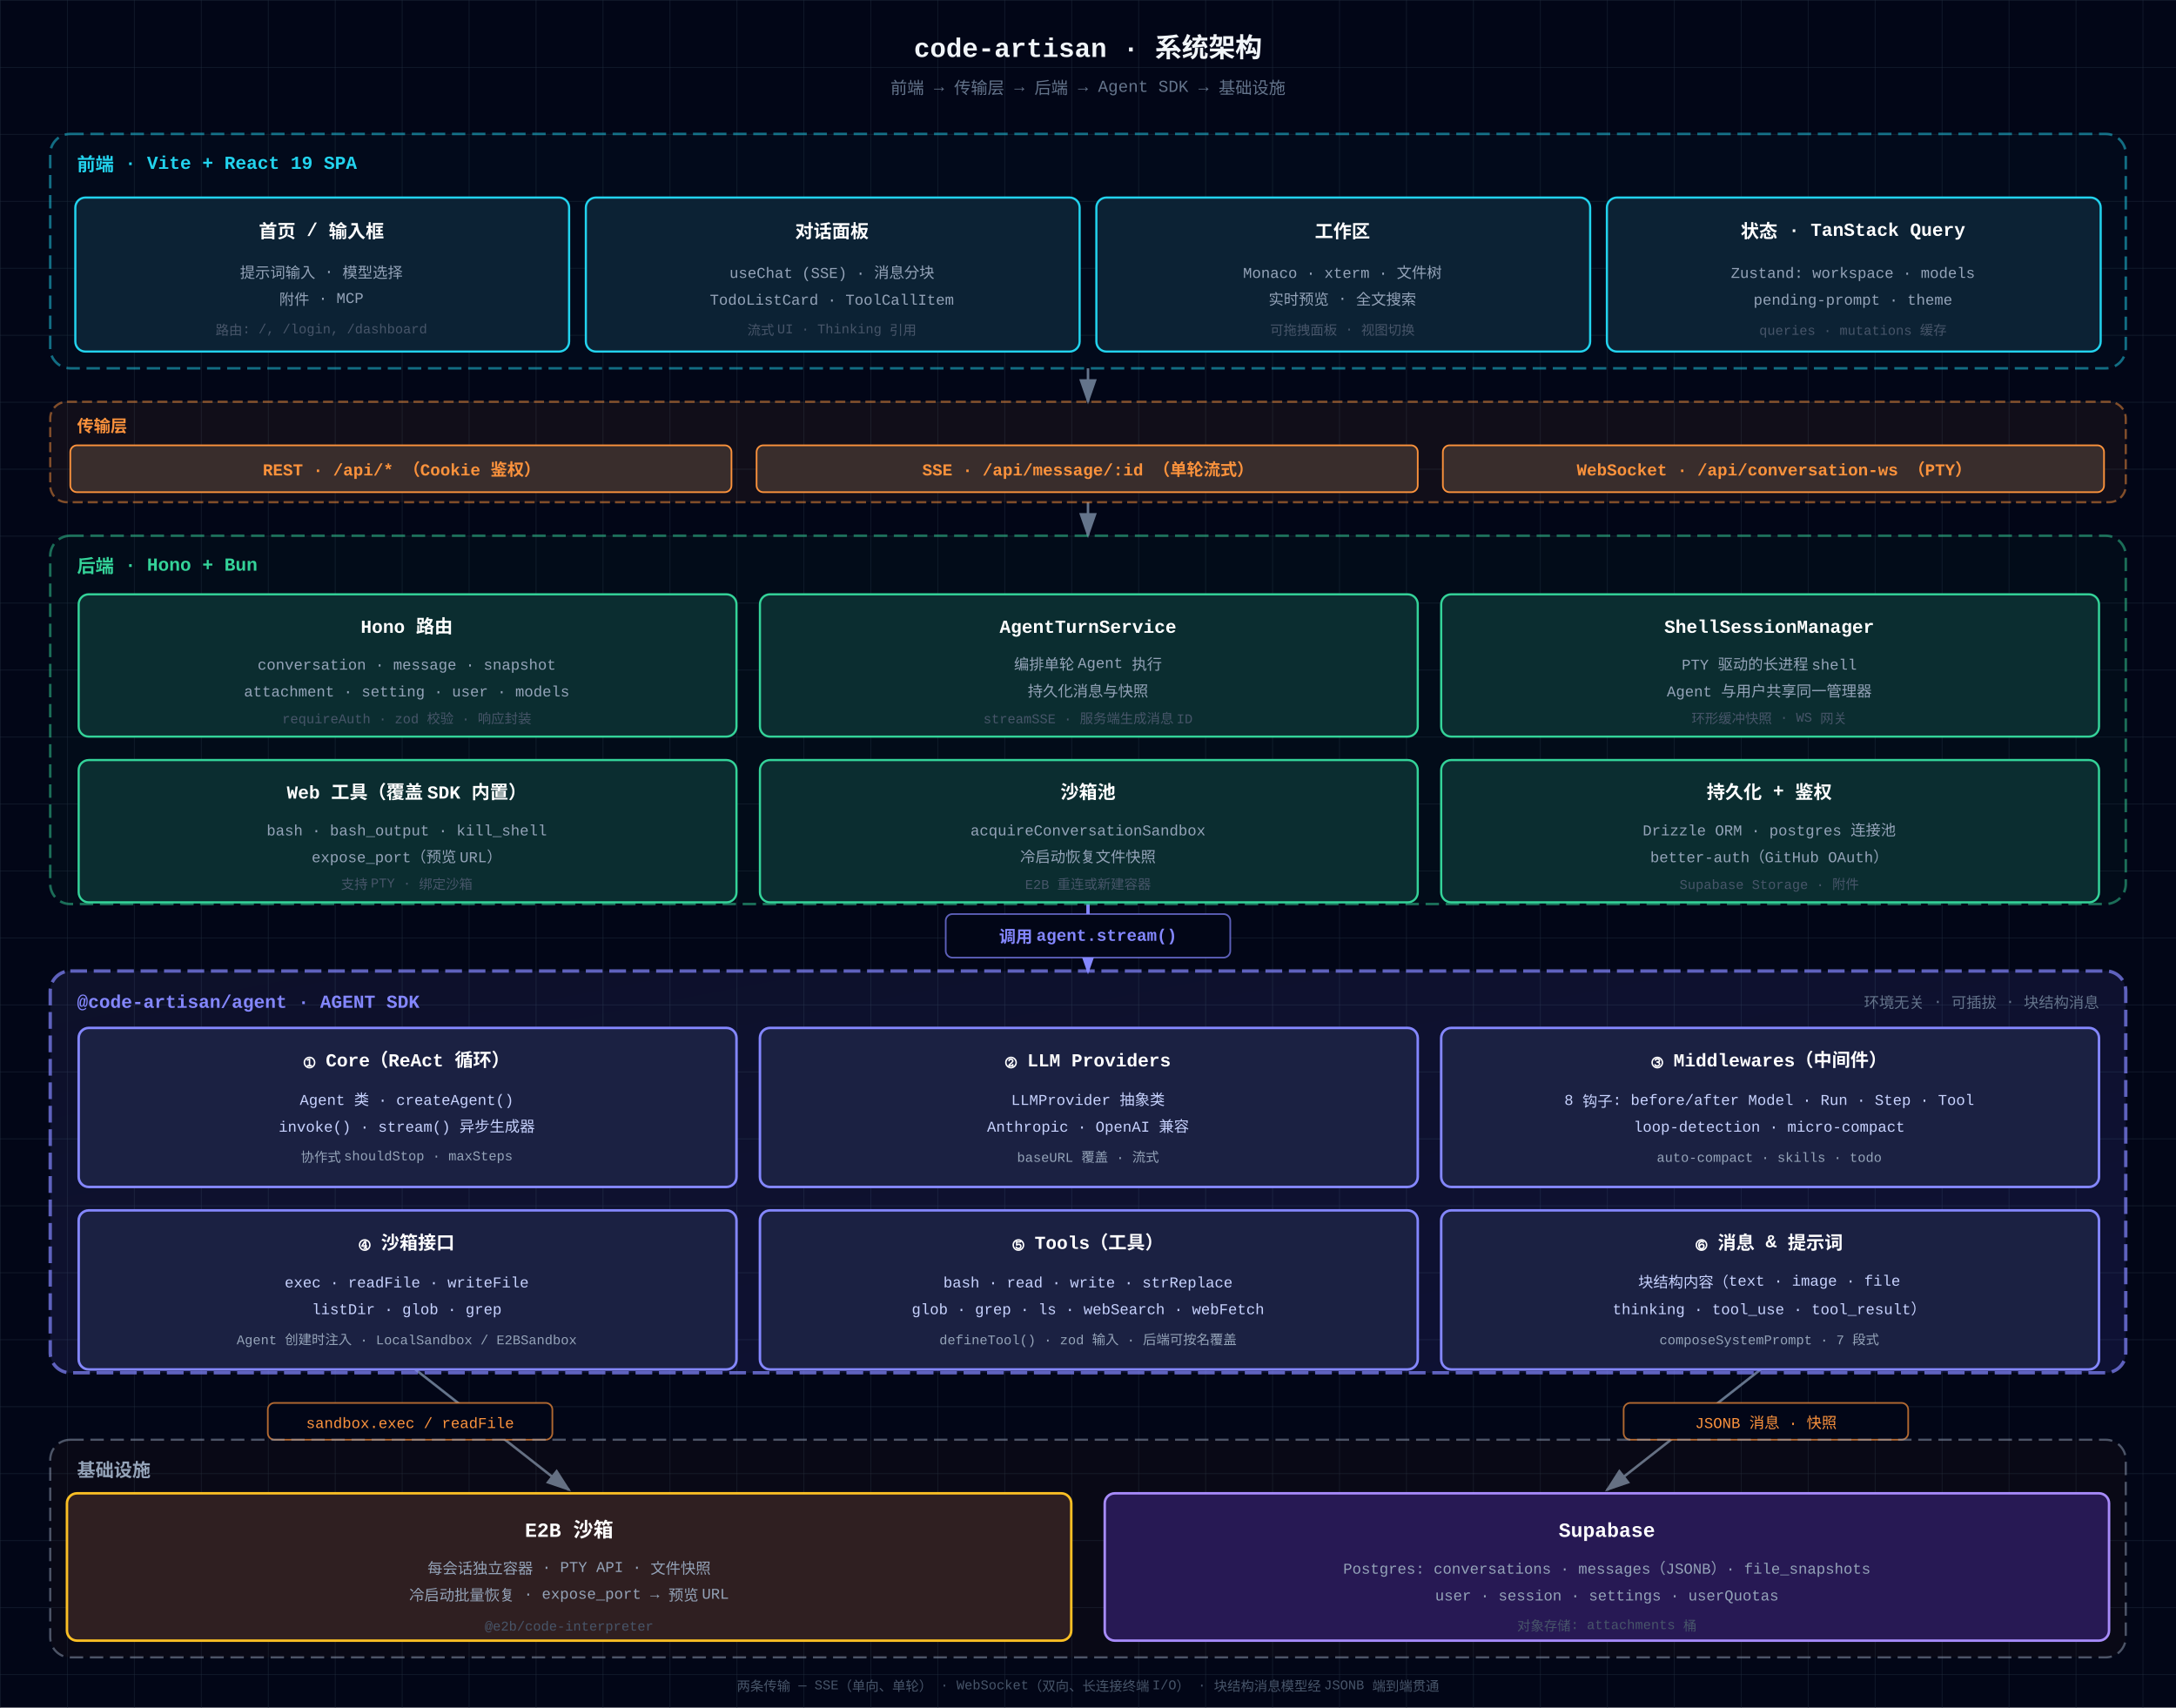
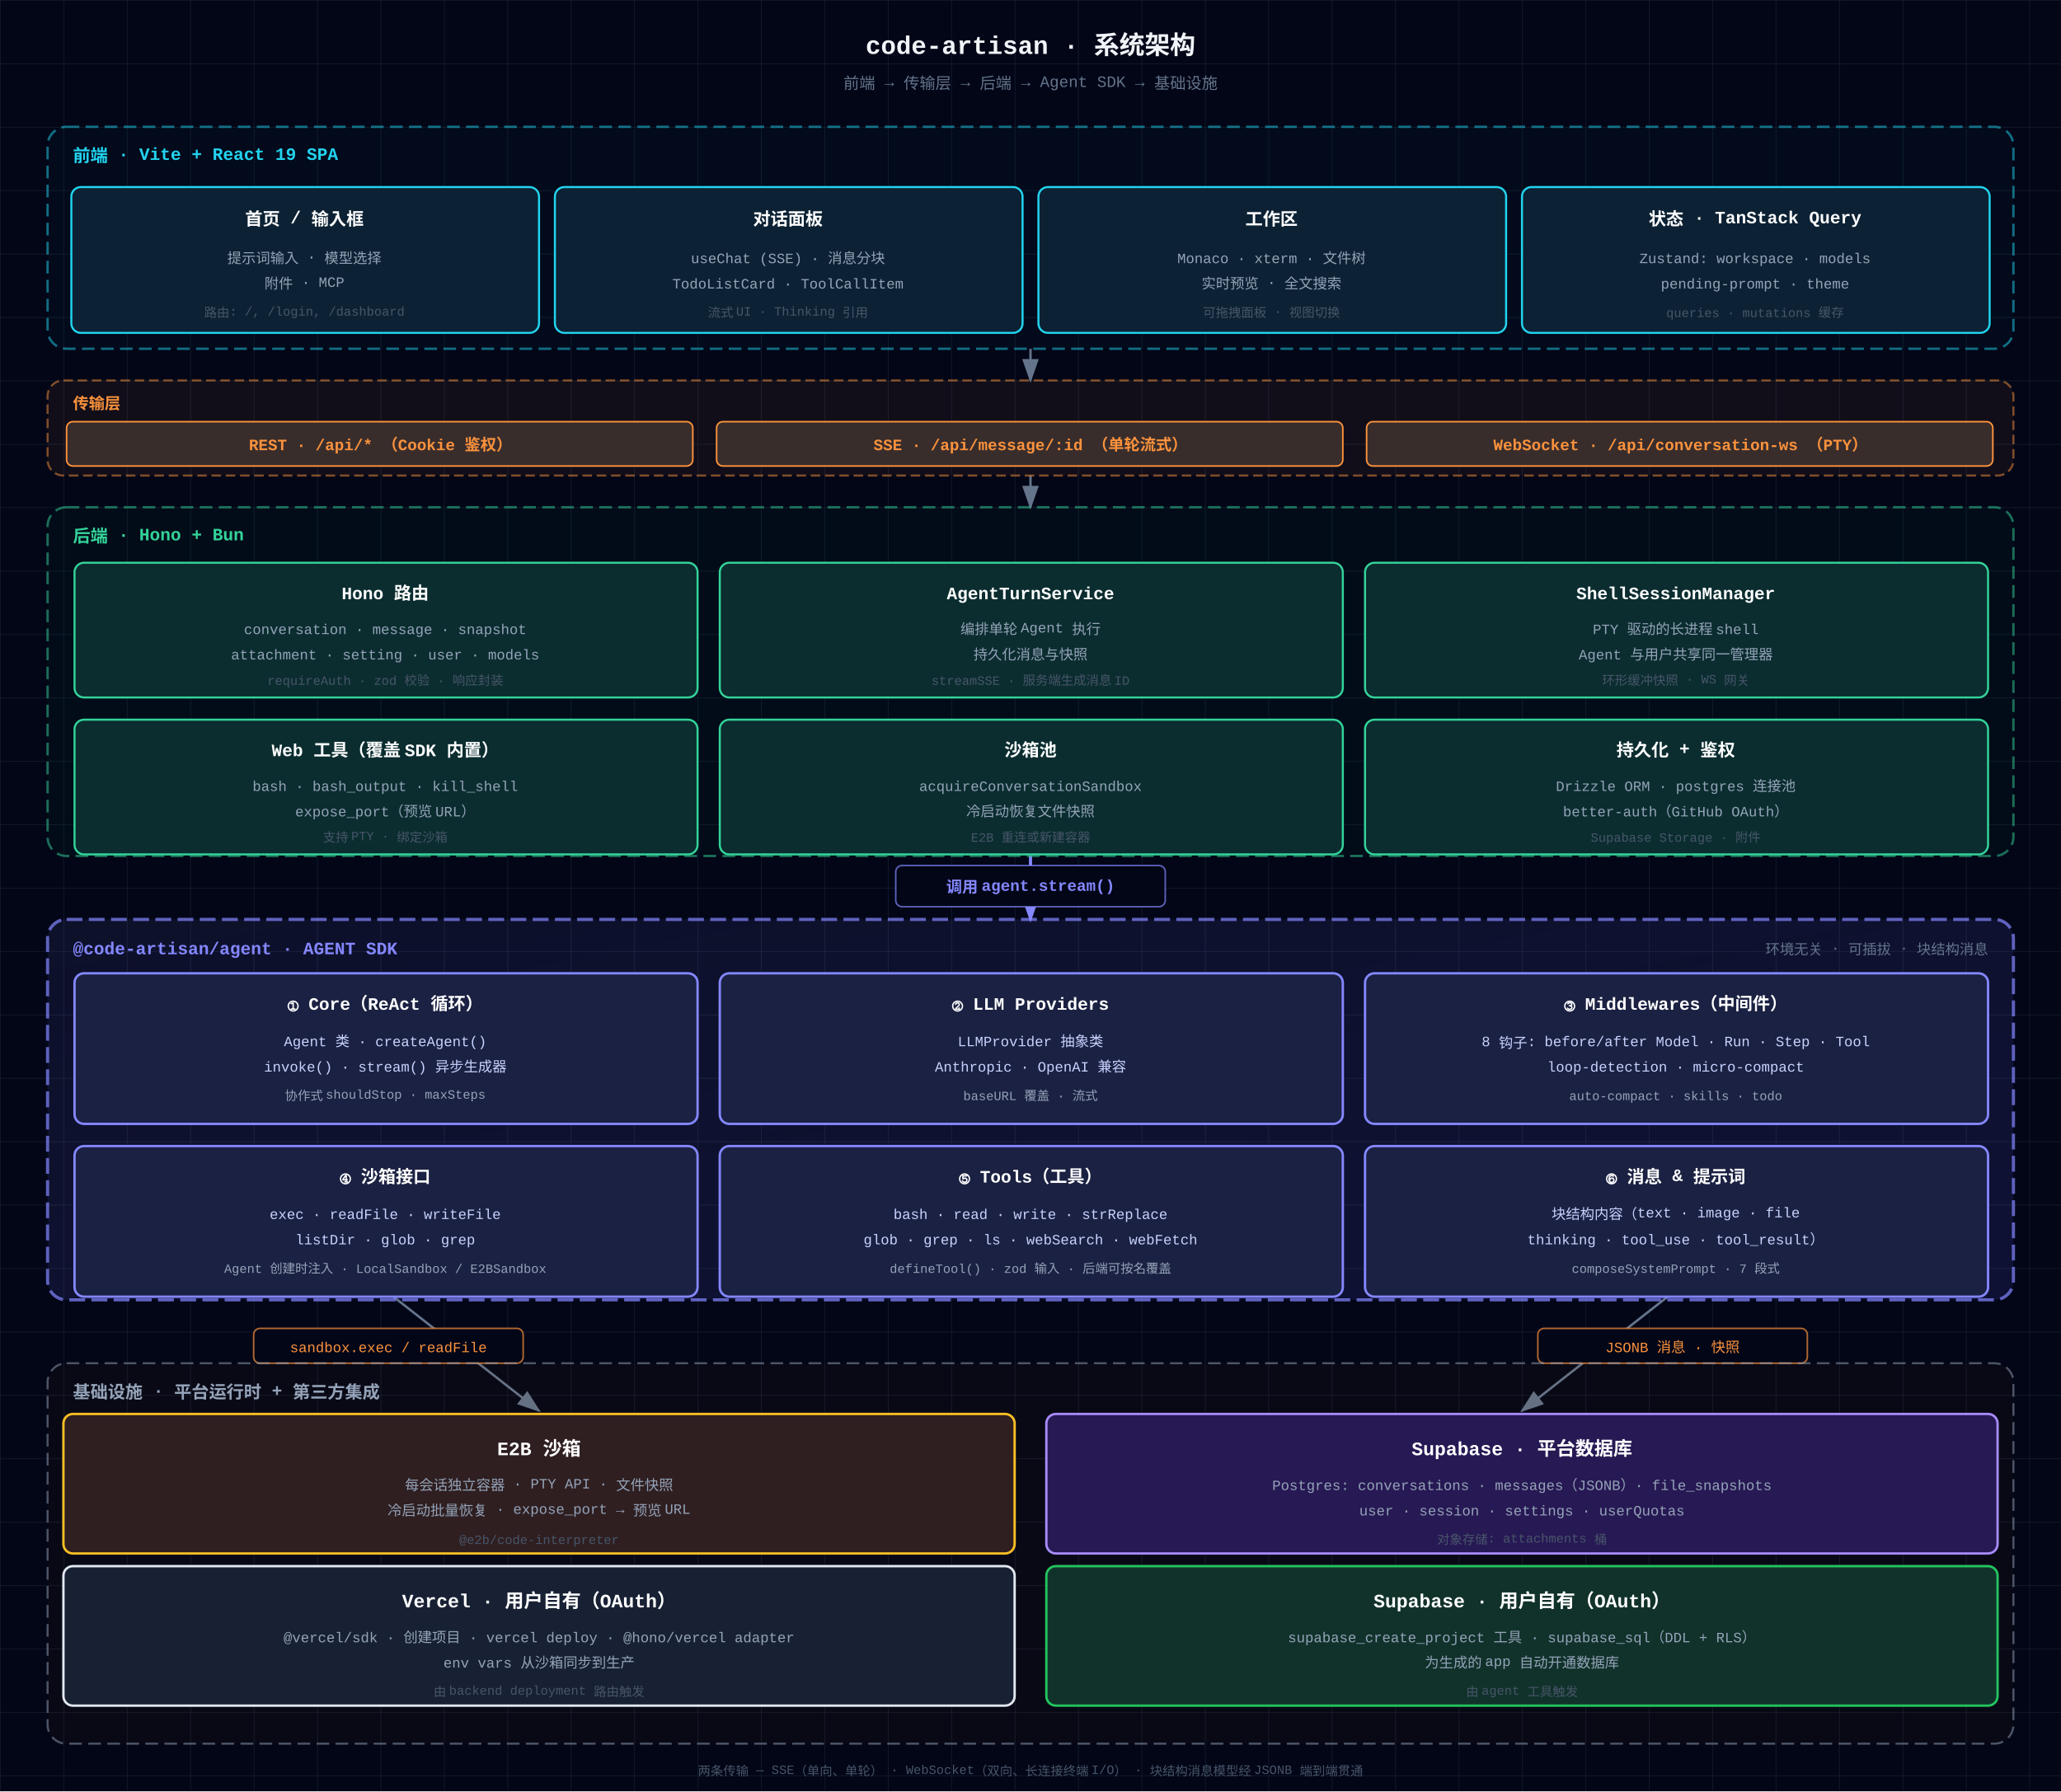
- <svg xmlns="http://www.w3.org/2000/svg" viewBox="0 0 1300 1020" width="1300" height="1020" font-family="'JetBrains Mono', 'SF Mono', Consolas, 'PingFang SC', 'Hiragino Sans GB', 'Microsoft YaHei', 'Courier New', monospace">
+ <svg xmlns="http://www.w3.org/2000/svg" viewBox="0 0 1300 1130" width="1300" height="1130" font-family="'JetBrains Mono', 'SF Mono', Consolas, 'PingFang SC', 'Hiragino Sans GB', 'Microsoft YaHei', 'Courier New', monospace">
  <defs>
    <pattern id="grid" width="40" height="40" patternUnits="userSpaceOnUse">
      <path d="M 40 0 L 0 0 0 40" fill="none" stroke="#1e293b" stroke-width="0.5" />
    </pattern>
    <marker id="arrow" markerWidth="10" markerHeight="7" refX="9" refY="3.5" orient="auto">
      <polygon points="0 0, 10 3.5, 0 7" fill="#64748b" />
    </marker>
    <marker id="arrow-brand" markerWidth="10" markerHeight="7" refX="9" refY="3.5" orient="auto">
      <polygon points="0 0, 10 3.5, 0 7" fill="#8487FF" />
    </marker>
    <linearGradient id="sdk-grad" x1="0" y1="0" x2="1" y2="1">
      <stop offset="0%" stop-color="#8487FF" stop-opacity="0.08" />
      <stop offset="100%" stop-color="#5457E8" stop-opacity="0.14" />
    </linearGradient>
  </defs>
-   <rect width="1300" height="1020" fill="#020617" />
-   <rect width="1300" height="1020" fill="url(#grid)" />
+   <rect width="1300" height="1130" fill="#020617" />
+   <rect width="1300" height="1130" fill="url(#grid)" />
  <text x="650" y="34" fill="#f1f5f9" font-size="16" font-weight="700" text-anchor="middle">code-artisan · 系统架构</text>
  <text x="650" y="56" fill="#64748b" font-size="10" text-anchor="middle">前端 → 传输层 → 后端 → Agent SDK → 基础设施</text>
  <line x1="650" y1="220" x2="650" y2="240" stroke="#64748b" stroke-width="1.5" marker-end="url(#arrow)" />
  <line x1="650" y1="300" x2="650" y2="320" stroke="#64748b" stroke-width="1.5" marker-end="url(#arrow)" />
  <line x1="650" y1="540" x2="650" y2="580" stroke="#8487FF" stroke-width="2" marker-end="url(#arrow-brand)" />
  <line x1="243" y1="814" x2="340" y2="890" stroke="#64748b" stroke-width="1.5" marker-end="url(#arrow)" />
  <line x1="1057" y1="814" x2="960" y2="890" stroke="#64748b" stroke-width="1.5" marker-end="url(#arrow)" />
  <rect x="30" y="80" width="1240" height="140" rx="12" fill="rgba(8,51,68,0.10)" stroke="#22d3ee" stroke-opacity="0.5" stroke-dasharray="8,4" stroke-width="1.5" />
  <text x="46" y="102" fill="#22d3ee" font-size="11" font-weight="700">前端  ·  Vite + React 19 SPA</text>
  <g>
    <rect x="45" y="118" width="295" height="92" rx="6" fill="#0f172a" />
    <rect x="45" y="118" width="295" height="92" rx="6" fill="rgba(8,51,68,0.40)" stroke="#22d3ee" stroke-width="1.3" />
    <text x="192" y="142" fill="white" font-size="11" font-weight="600" text-anchor="middle">首页 / 输入框</text>
    <text x="192" y="166" fill="#94a3b8" font-size="9" text-anchor="middle">提示词输入 · 模型选择</text>
    <text x="192" y="182" fill="#94a3b8" font-size="9" text-anchor="middle">附件 · MCP</text>
    <text x="192" y="200" fill="#475569" font-size="8" text-anchor="middle">路由: /, /login, /dashboard</text>
    <rect x="350" y="118" width="295" height="92" rx="6" fill="#0f172a" />
    <rect x="350" y="118" width="295" height="92" rx="6" fill="rgba(8,51,68,0.40)" stroke="#22d3ee" stroke-width="1.3" />
    <text x="497" y="142" fill="white" font-size="11" font-weight="600" text-anchor="middle">对话面板</text>
    <text x="497" y="166" fill="#94a3b8" font-size="9" text-anchor="middle">useChat (SSE) · 消息分块</text>
    <text x="497" y="182" fill="#94a3b8" font-size="9" text-anchor="middle">TodoListCard · ToolCallItem</text>
    <text x="497" y="200" fill="#475569" font-size="8" text-anchor="middle">流式 UI · Thinking 引用</text>
    <rect x="655" y="118" width="295" height="92" rx="6" fill="#0f172a" />
    <rect x="655" y="118" width="295" height="92" rx="6" fill="rgba(8,51,68,0.40)" stroke="#22d3ee" stroke-width="1.3" />
    <text x="802" y="142" fill="white" font-size="11" font-weight="600" text-anchor="middle">工作区</text>
    <text x="802" y="166" fill="#94a3b8" font-size="9" text-anchor="middle">Monaco · xterm · 文件树</text>
    <text x="802" y="182" fill="#94a3b8" font-size="9" text-anchor="middle">实时预览 · 全文搜索</text>
    <text x="802" y="200" fill="#475569" font-size="8" text-anchor="middle">可拖拽面板 · 视图切换</text>
    <rect x="960" y="118" width="295" height="92" rx="6" fill="#0f172a" />
    <rect x="960" y="118" width="295" height="92" rx="6" fill="rgba(8,51,68,0.40)" stroke="#22d3ee" stroke-width="1.3" />
    <text x="1107" y="142" fill="white" font-size="11" font-weight="600" text-anchor="middle">状态  ·  TanStack Query</text>
    <text x="1107" y="166" fill="#94a3b8" font-size="9" text-anchor="middle">Zustand: workspace · models</text>
    <text x="1107" y="182" fill="#94a3b8" font-size="9" text-anchor="middle">pending-prompt · theme</text>
    <text x="1107" y="200" fill="#475569" font-size="8" text-anchor="middle">queries · mutations 缓存</text>
  </g>
  <rect x="30" y="240" width="1240" height="60" rx="10" fill="rgba(251,146,60,0.06)" stroke="#fb923c" stroke-opacity="0.5" stroke-dasharray="6,3" stroke-width="1.3" />
  <text x="46" y="258" fill="#fb923c" font-size="10" font-weight="700">传输层</text>
  <g>
    <rect x="42" y="266" width="395" height="28" rx="4" fill="#0f172a" />
    <rect x="42" y="266" width="395" height="28" rx="4" fill="rgba(251,146,60,0.18)" stroke="#fb923c" stroke-width="1" />
    <text x="240" y="284" fill="#fb923c" font-size="10" font-weight="600" text-anchor="middle">REST  ·  /api/* （Cookie 鉴权）</text>
    <rect x="452" y="266" width="395" height="28" rx="4" fill="#0f172a" />
    <rect x="452" y="266" width="395" height="28" rx="4" fill="rgba(251,146,60,0.18)" stroke="#fb923c" stroke-width="1" />
    <text x="650" y="284" fill="#fb923c" font-size="10" font-weight="600" text-anchor="middle">SSE  ·  /api/message/:id （单轮流式）</text>
    <rect x="862" y="266" width="395" height="28" rx="4" fill="#0f172a" />
    <rect x="862" y="266" width="395" height="28" rx="4" fill="rgba(251,146,60,0.18)" stroke="#fb923c" stroke-width="1" />
    <text x="1060" y="284" fill="#fb923c" font-size="10" font-weight="600" text-anchor="middle">WebSocket  ·  /api/conversation-ws （PTY）</text>
  </g>
  <rect x="30" y="320" width="1240" height="220" rx="12" fill="rgba(6,78,59,0.08)" stroke="#34d399" stroke-opacity="0.5" stroke-dasharray="8,4" stroke-width="1.5" />
  <text x="46" y="342" fill="#34d399" font-size="11" font-weight="700">后端  ·  Hono + Bun</text>
  <g>
    <rect x="47" y="355" width="393" height="85" rx="6" fill="#0f172a" />
    <rect x="47" y="355" width="393" height="85" rx="6" fill="rgba(6,78,59,0.40)" stroke="#34d399" stroke-width="1.3" />
    <text x="243" y="378" fill="white" font-size="11" font-weight="600" text-anchor="middle">Hono 路由</text>
    <text x="243" y="400" fill="#94a3b8" font-size="9" text-anchor="middle">conversation · message · snapshot</text>
    <text x="243" y="416" fill="#94a3b8" font-size="9" text-anchor="middle">attachment · setting · user · models</text>
    <text x="243" y="432" fill="#475569" font-size="8" text-anchor="middle">requireAuth · zod 校验 · 响应封装</text>
    <rect x="454" y="355" width="393" height="85" rx="6" fill="#0f172a" />
    <rect x="454" y="355" width="393" height="85" rx="6" fill="rgba(6,78,59,0.40)" stroke="#34d399" stroke-width="1.3" />
    <text x="650" y="378" fill="white" font-size="11" font-weight="600" text-anchor="middle">AgentTurnService</text>
    <text x="650" y="400" fill="#94a3b8" font-size="9" text-anchor="middle">编排单轮 Agent 执行</text>
    <text x="650" y="416" fill="#94a3b8" font-size="9" text-anchor="middle">持久化消息与快照</text>
    <text x="650" y="432" fill="#475569" font-size="8" text-anchor="middle">streamSSE · 服务端生成消息 ID</text>
    <rect x="861" y="355" width="393" height="85" rx="6" fill="#0f172a" />
    <rect x="861" y="355" width="393" height="85" rx="6" fill="rgba(6,78,59,0.40)" stroke="#34d399" stroke-width="1.3" />
    <text x="1057" y="378" fill="white" font-size="11" font-weight="600" text-anchor="middle">ShellSessionManager</text>
    <text x="1057" y="400" fill="#94a3b8" font-size="9" text-anchor="middle">PTY 驱动的长进程 shell</text>
    <text x="1057" y="416" fill="#94a3b8" font-size="9" text-anchor="middle">Agent 与用户共享同一管理器</text>
    <text x="1057" y="432" fill="#475569" font-size="8" text-anchor="middle">环形缓冲快照 · WS 网关</text>
    <rect x="47" y="454" width="393" height="85" rx="6" fill="#0f172a" />
    <rect x="47" y="454" width="393" height="85" rx="6" fill="rgba(6,78,59,0.40)" stroke="#34d399" stroke-width="1.3" />
    <text x="243" y="477" fill="white" font-size="11" font-weight="600" text-anchor="middle">Web 工具（覆盖 SDK 内置）</text>
    <text x="243" y="499" fill="#94a3b8" font-size="9" text-anchor="middle">bash · bash_output · kill_shell</text>
    <text x="243" y="515" fill="#94a3b8" font-size="9" text-anchor="middle">expose_port（预览 URL）</text>
    <text x="243" y="531" fill="#475569" font-size="8" text-anchor="middle">支持 PTY · 绑定沙箱</text>
    <rect x="454" y="454" width="393" height="85" rx="6" fill="#0f172a" />
    <rect x="454" y="454" width="393" height="85" rx="6" fill="rgba(6,78,59,0.40)" stroke="#34d399" stroke-width="1.3" />
    <text x="650" y="477" fill="white" font-size="11" font-weight="600" text-anchor="middle">沙箱池</text>
    <text x="650" y="499" fill="#94a3b8" font-size="9" text-anchor="middle">acquireConversationSandbox</text>
    <text x="650" y="515" fill="#94a3b8" font-size="9" text-anchor="middle">冷启动恢复文件快照</text>
    <text x="650" y="531" fill="#475569" font-size="8" text-anchor="middle">E2B 重连或新建容器</text>
    <rect x="861" y="454" width="393" height="85" rx="6" fill="#0f172a" />
    <rect x="861" y="454" width="393" height="85" rx="6" fill="rgba(6,78,59,0.40)" stroke="#34d399" stroke-width="1.3" />
    <text x="1057" y="477" fill="white" font-size="11" font-weight="600" text-anchor="middle">持久化 + 鉴权</text>
    <text x="1057" y="499" fill="#94a3b8" font-size="9" text-anchor="middle">Drizzle ORM · postgres 连接池</text>
    <text x="1057" y="515" fill="#94a3b8" font-size="9" text-anchor="middle">better-auth（GitHub OAuth）</text>
    <text x="1057" y="531" fill="#475569" font-size="8" text-anchor="middle">Supabase Storage · 附件</text>
  </g>
  <rect x="565" y="546" width="170" height="26" rx="4" fill="#020617" stroke="#8487FF" stroke-opacity="0.7" stroke-width="1" />
  <text x="650" y="563" fill="#8487FF" font-size="10" font-weight="600" text-anchor="middle">调用 agent.stream()</text>
  <rect x="30" y="580" width="1240" height="240" rx="12" fill="url(#sdk-grad)" stroke="#8487FF" stroke-opacity="0.7" stroke-dasharray="10,4" stroke-width="2" />
  <text x="46" y="602" fill="#8487FF" font-size="11" font-weight="700">@code-artisan/agent  ·  AGENT SDK</text>
  <text x="1254" y="602" fill="#64748b" font-size="9" text-anchor="end">环境无关 · 可插拔 · 块结构消息</text>
  <g>
    <rect x="47" y="614" width="393" height="95" rx="6" fill="#0b1124" />
    <rect x="47" y="614" width="393" height="95" rx="6" fill="rgba(132,135,255,0.14)" stroke="#8487FF" stroke-width="1.5" />
    <text x="243" y="637" fill="white" font-size="11" font-weight="700" text-anchor="middle">① Core（ReAct 循环）</text>
    <text x="243" y="660" fill="#c7d2fe" font-size="9" text-anchor="middle">Agent 类 · createAgent()</text>
    <text x="243" y="676" fill="#c7d2fe" font-size="9" text-anchor="middle">invoke() · stream() 异步生成器</text>
    <text x="243" y="694" fill="#94a3b8" font-size="8" text-anchor="middle">协作式 shouldStop · maxSteps</text>
    <rect x="454" y="614" width="393" height="95" rx="6" fill="#0b1124" />
    <rect x="454" y="614" width="393" height="95" rx="6" fill="rgba(132,135,255,0.14)" stroke="#8487FF" stroke-width="1.5" />
    <text x="650" y="637" fill="white" font-size="11" font-weight="700" text-anchor="middle">② LLM Providers</text>
    <text x="650" y="660" fill="#c7d2fe" font-size="9" text-anchor="middle">LLMProvider 抽象类</text>
    <text x="650" y="676" fill="#c7d2fe" font-size="9" text-anchor="middle">Anthropic  ·  OpenAI 兼容</text>
    <text x="650" y="694" fill="#94a3b8" font-size="8" text-anchor="middle">baseURL 覆盖 · 流式</text>
    <rect x="861" y="614" width="393" height="95" rx="6" fill="#0b1124" />
    <rect x="861" y="614" width="393" height="95" rx="6" fill="rgba(132,135,255,0.14)" stroke="#8487FF" stroke-width="1.5" />
    <text x="1057" y="637" fill="white" font-size="11" font-weight="700" text-anchor="middle">③ Middlewares（中间件）</text>
    <text x="1057" y="660" fill="#c7d2fe" font-size="9" text-anchor="middle">8 钩子: before/after Model · Run · Step · Tool</text>
    <text x="1057" y="676" fill="#c7d2fe" font-size="9" text-anchor="middle">loop-detection · micro-compact</text>
    <text x="1057" y="694" fill="#94a3b8" font-size="8" text-anchor="middle">auto-compact · skills · todo</text>
    <rect x="47" y="723" width="393" height="95" rx="6" fill="#0b1124" />
    <rect x="47" y="723" width="393" height="95" rx="6" fill="rgba(132,135,255,0.14)" stroke="#8487FF" stroke-width="1.5" />
    <text x="243" y="746" fill="white" font-size="11" font-weight="700" text-anchor="middle">④ 沙箱接口</text>
    <text x="243" y="769" fill="#c7d2fe" font-size="9" text-anchor="middle">exec · readFile · writeFile</text>
    <text x="243" y="785" fill="#c7d2fe" font-size="9" text-anchor="middle">listDir · glob · grep</text>
    <text x="243" y="803" fill="#94a3b8" font-size="8" text-anchor="middle">Agent 创建时注入 · LocalSandbox / E2BSandbox</text>
    <rect x="454" y="723" width="393" height="95" rx="6" fill="#0b1124" />
    <rect x="454" y="723" width="393" height="95" rx="6" fill="rgba(132,135,255,0.14)" stroke="#8487FF" stroke-width="1.5" />
    <text x="650" y="746" fill="white" font-size="11" font-weight="700" text-anchor="middle">⑤ Tools（工具）</text>
    <text x="650" y="769" fill="#c7d2fe" font-size="9" text-anchor="middle">bash · read · write · strReplace</text>
    <text x="650" y="785" fill="#c7d2fe" font-size="9" text-anchor="middle">glob · grep · ls · webSearch · webFetch</text>
    <text x="650" y="803" fill="#94a3b8" font-size="8" text-anchor="middle">defineTool() · zod 输入 · 后端可按名覆盖</text>
    <rect x="861" y="723" width="393" height="95" rx="6" fill="#0b1124" />
    <rect x="861" y="723" width="393" height="95" rx="6" fill="rgba(132,135,255,0.14)" stroke="#8487FF" stroke-width="1.5" />
    <text x="1057" y="746" fill="white" font-size="11" font-weight="700" text-anchor="middle">⑥ 消息 &amp; 提示词</text>
    <text x="1057" y="769" fill="#c7d2fe" font-size="9" text-anchor="middle">块结构内容（text · image · file</text>
    <text x="1057" y="785" fill="#c7d2fe" font-size="9" text-anchor="middle">thinking · tool_use · tool_result）</text>
    <text x="1057" y="803" fill="#94a3b8" font-size="8" text-anchor="middle">composeSystemPrompt · 7 段式</text>
  </g>
  <rect x="160" y="838" width="170" height="22" rx="4" fill="#020617" stroke="#fb923c" stroke-opacity="0.7" stroke-width="1" />
  <text x="245" y="853" fill="#fb923c" font-size="9" text-anchor="middle">sandbox.exec / readFile</text>
  <rect x="970" y="838" width="170" height="22" rx="4" fill="#020617" stroke="#fb923c" stroke-opacity="0.7" stroke-width="1" />
  <text x="1055" y="853" fill="#fb923c" font-size="9" text-anchor="middle">JSONB 消息 · 快照</text>
-   <rect x="30" y="860" width="1240" height="130" rx="12" fill="rgba(120,53,15,0.06)" stroke="#94a3b8" stroke-opacity="0.5" stroke-dasharray="8,4" stroke-width="1.3" />
-   <text x="46" y="882" fill="#94a3b8" font-size="11" font-weight="700">基础设施</text>
+   <rect x="30" y="860" width="1240" height="240" rx="12" fill="rgba(120,53,15,0.06)" stroke="#94a3b8" stroke-opacity="0.5" stroke-dasharray="8,4" stroke-width="1.3" />
+   <text x="46" y="882" fill="#94a3b8" font-size="11" font-weight="700">基础设施  ·  平台运行时 + 第三方集成</text>
  <g>
    <rect x="40" y="892" width="600" height="88" rx="6" fill="#0f172a" />
    <rect x="40" y="892" width="600" height="88" rx="6" fill="rgba(120,53,15,0.30)" stroke="#fbbf24" stroke-width="1.5" />
    <text x="340" y="918" fill="white" font-size="12" font-weight="600" text-anchor="middle">E2B 沙箱</text>
    <text x="340" y="940" fill="#94a3b8" font-size="9" text-anchor="middle">每会话独立容器 · PTY API · 文件快照</text>
    <text x="340" y="956" fill="#94a3b8" font-size="9" text-anchor="middle">冷启动批量恢复 · expose_port → 预览 URL</text>
    <text x="340" y="974" fill="#475569" font-size="8" text-anchor="middle">@e2b/code-interpreter</text>
    <rect x="660" y="892" width="600" height="88" rx="6" fill="#0f172a" />
    <rect x="660" y="892" width="600" height="88" rx="6" fill="rgba(76,29,149,0.40)" stroke="#a78bfa" stroke-width="1.5" />
-     <text x="960" y="918" fill="white" font-size="12" font-weight="600" text-anchor="middle">Supabase</text>
+     <text x="960" y="918" fill="white" font-size="12" font-weight="600" text-anchor="middle">Supabase  ·  平台数据库</text>
    <text x="960" y="940" fill="#94a3b8" font-size="9" text-anchor="middle">Postgres: conversations · messages（JSONB）· file_snapshots</text>
    <text x="960" y="956" fill="#94a3b8" font-size="9" text-anchor="middle">user · session · settings · userQuotas</text>
    <text x="960" y="974" fill="#475569" font-size="8" text-anchor="middle">对象存储: attachments 桶</text>
+     <rect x="40" y="988" width="600" height="88" rx="6" fill="#0f172a" />
+     <rect x="40" y="988" width="600" height="88" rx="6" fill="rgba(30,41,59,0.60)" stroke="#e2e8f0" stroke-width="1.5" />
+     <text x="340" y="1014" fill="white" font-size="12" font-weight="600" text-anchor="middle">Vercel  ·  用户自有（OAuth）</text>
+     <text x="340" y="1036" fill="#94a3b8" font-size="9" text-anchor="middle">@vercel/sdk · 创建项目 · vercel deploy · @hono/vercel adapter</text>
+     <text x="340" y="1052" fill="#94a3b8" font-size="9" text-anchor="middle">env vars 从沙箱同步到生产</text>
+     <text x="340" y="1070" fill="#475569" font-size="8" text-anchor="middle">由 backend deployment 路由触发</text>
+     <rect x="660" y="988" width="600" height="88" rx="6" fill="#0f172a" />
+     <rect x="660" y="988" width="600" height="88" rx="6" fill="rgba(20,83,45,0.45)" stroke="#22c55e" stroke-width="1.5" />
+     <text x="960" y="1014" fill="white" font-size="12" font-weight="600" text-anchor="middle">Supabase  ·  用户自有（OAuth）</text>
+     <text x="960" y="1036" fill="#94a3b8" font-size="9" text-anchor="middle">supabase_create_project 工具 · supabase_sql（DDL + RLS）</text>
+     <text x="960" y="1052" fill="#94a3b8" font-size="9" text-anchor="middle">为生成的 app 自动开通数据库</text>
+     <text x="960" y="1070" fill="#475569" font-size="8" text-anchor="middle">由 agent 工具触发</text>
  </g>
-   <text x="650" y="1010" fill="#475569" font-size="8" text-anchor="middle">两条传输 — SSE（单向、单轮） · WebSocket（双向、长连接终端 I/O） · 块结构消息模型经 JSONB 端到端贯通</text>
+   <text x="650" y="1120" fill="#475569" font-size="8" text-anchor="middle">两条传输 — SSE（单向、单轮） · WebSocket（双向、长连接终端 I/O） · 块结构消息模型经 JSONB 端到端贯通</text>
</svg>
